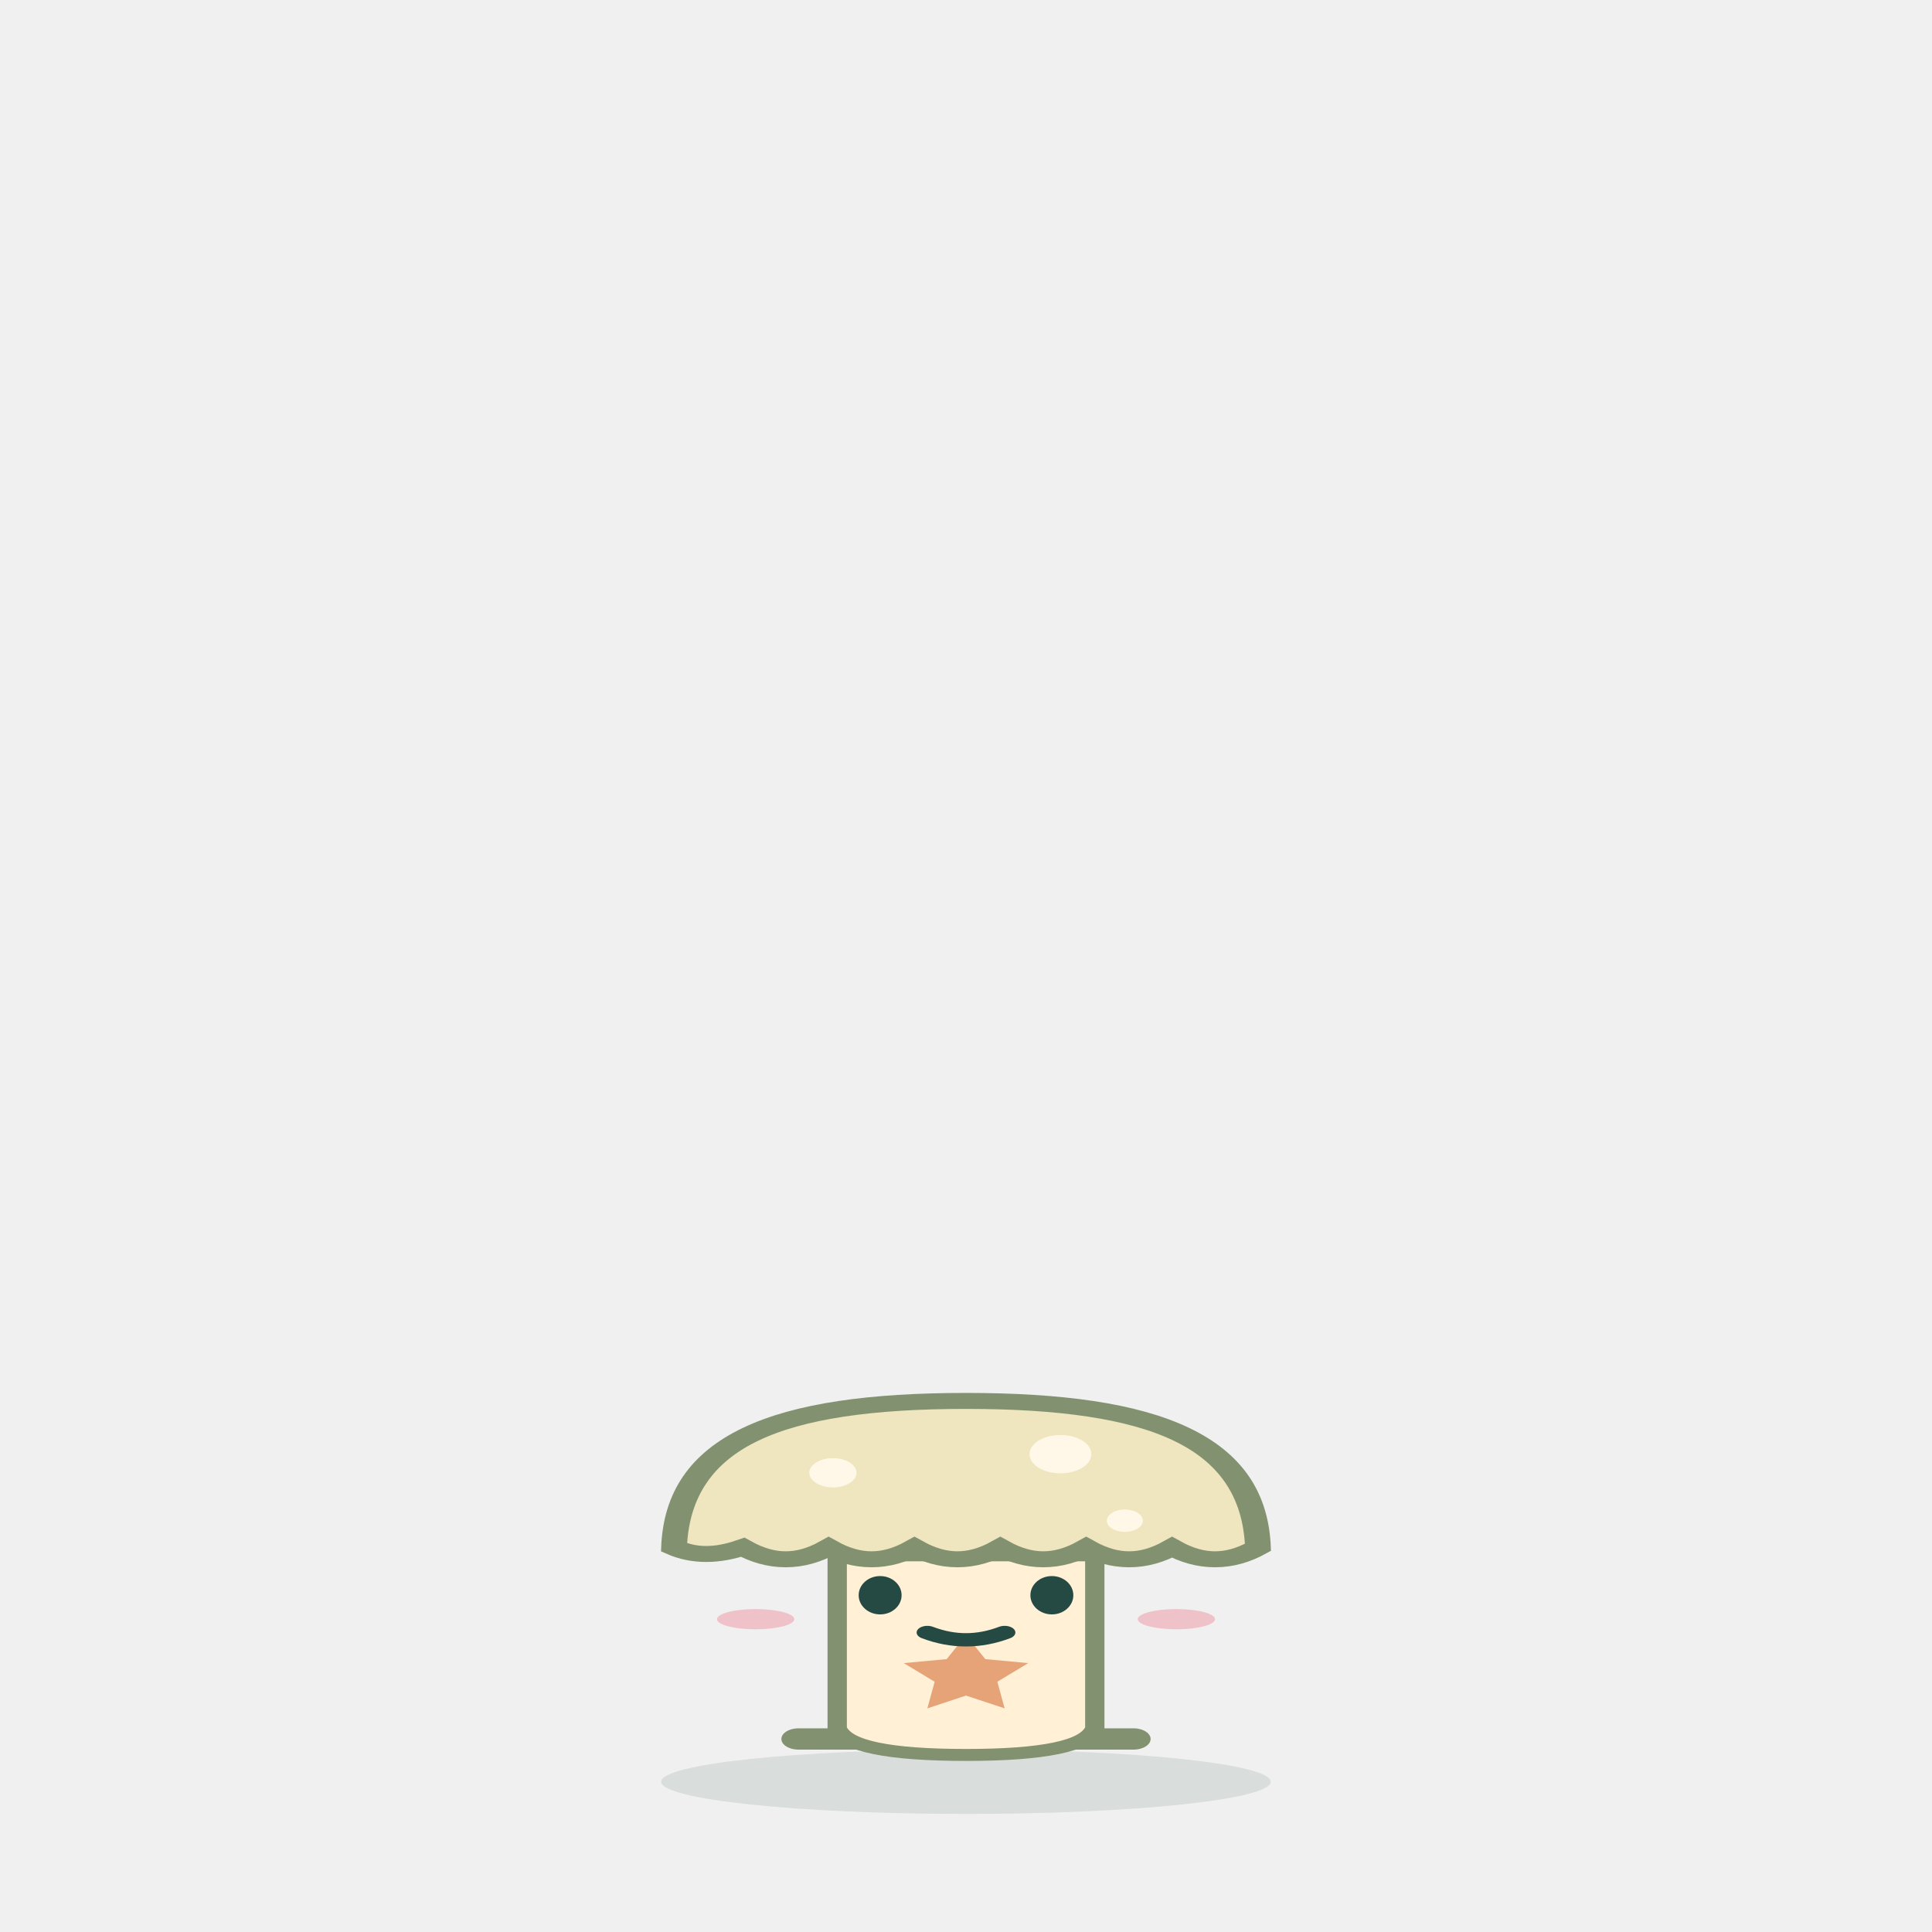
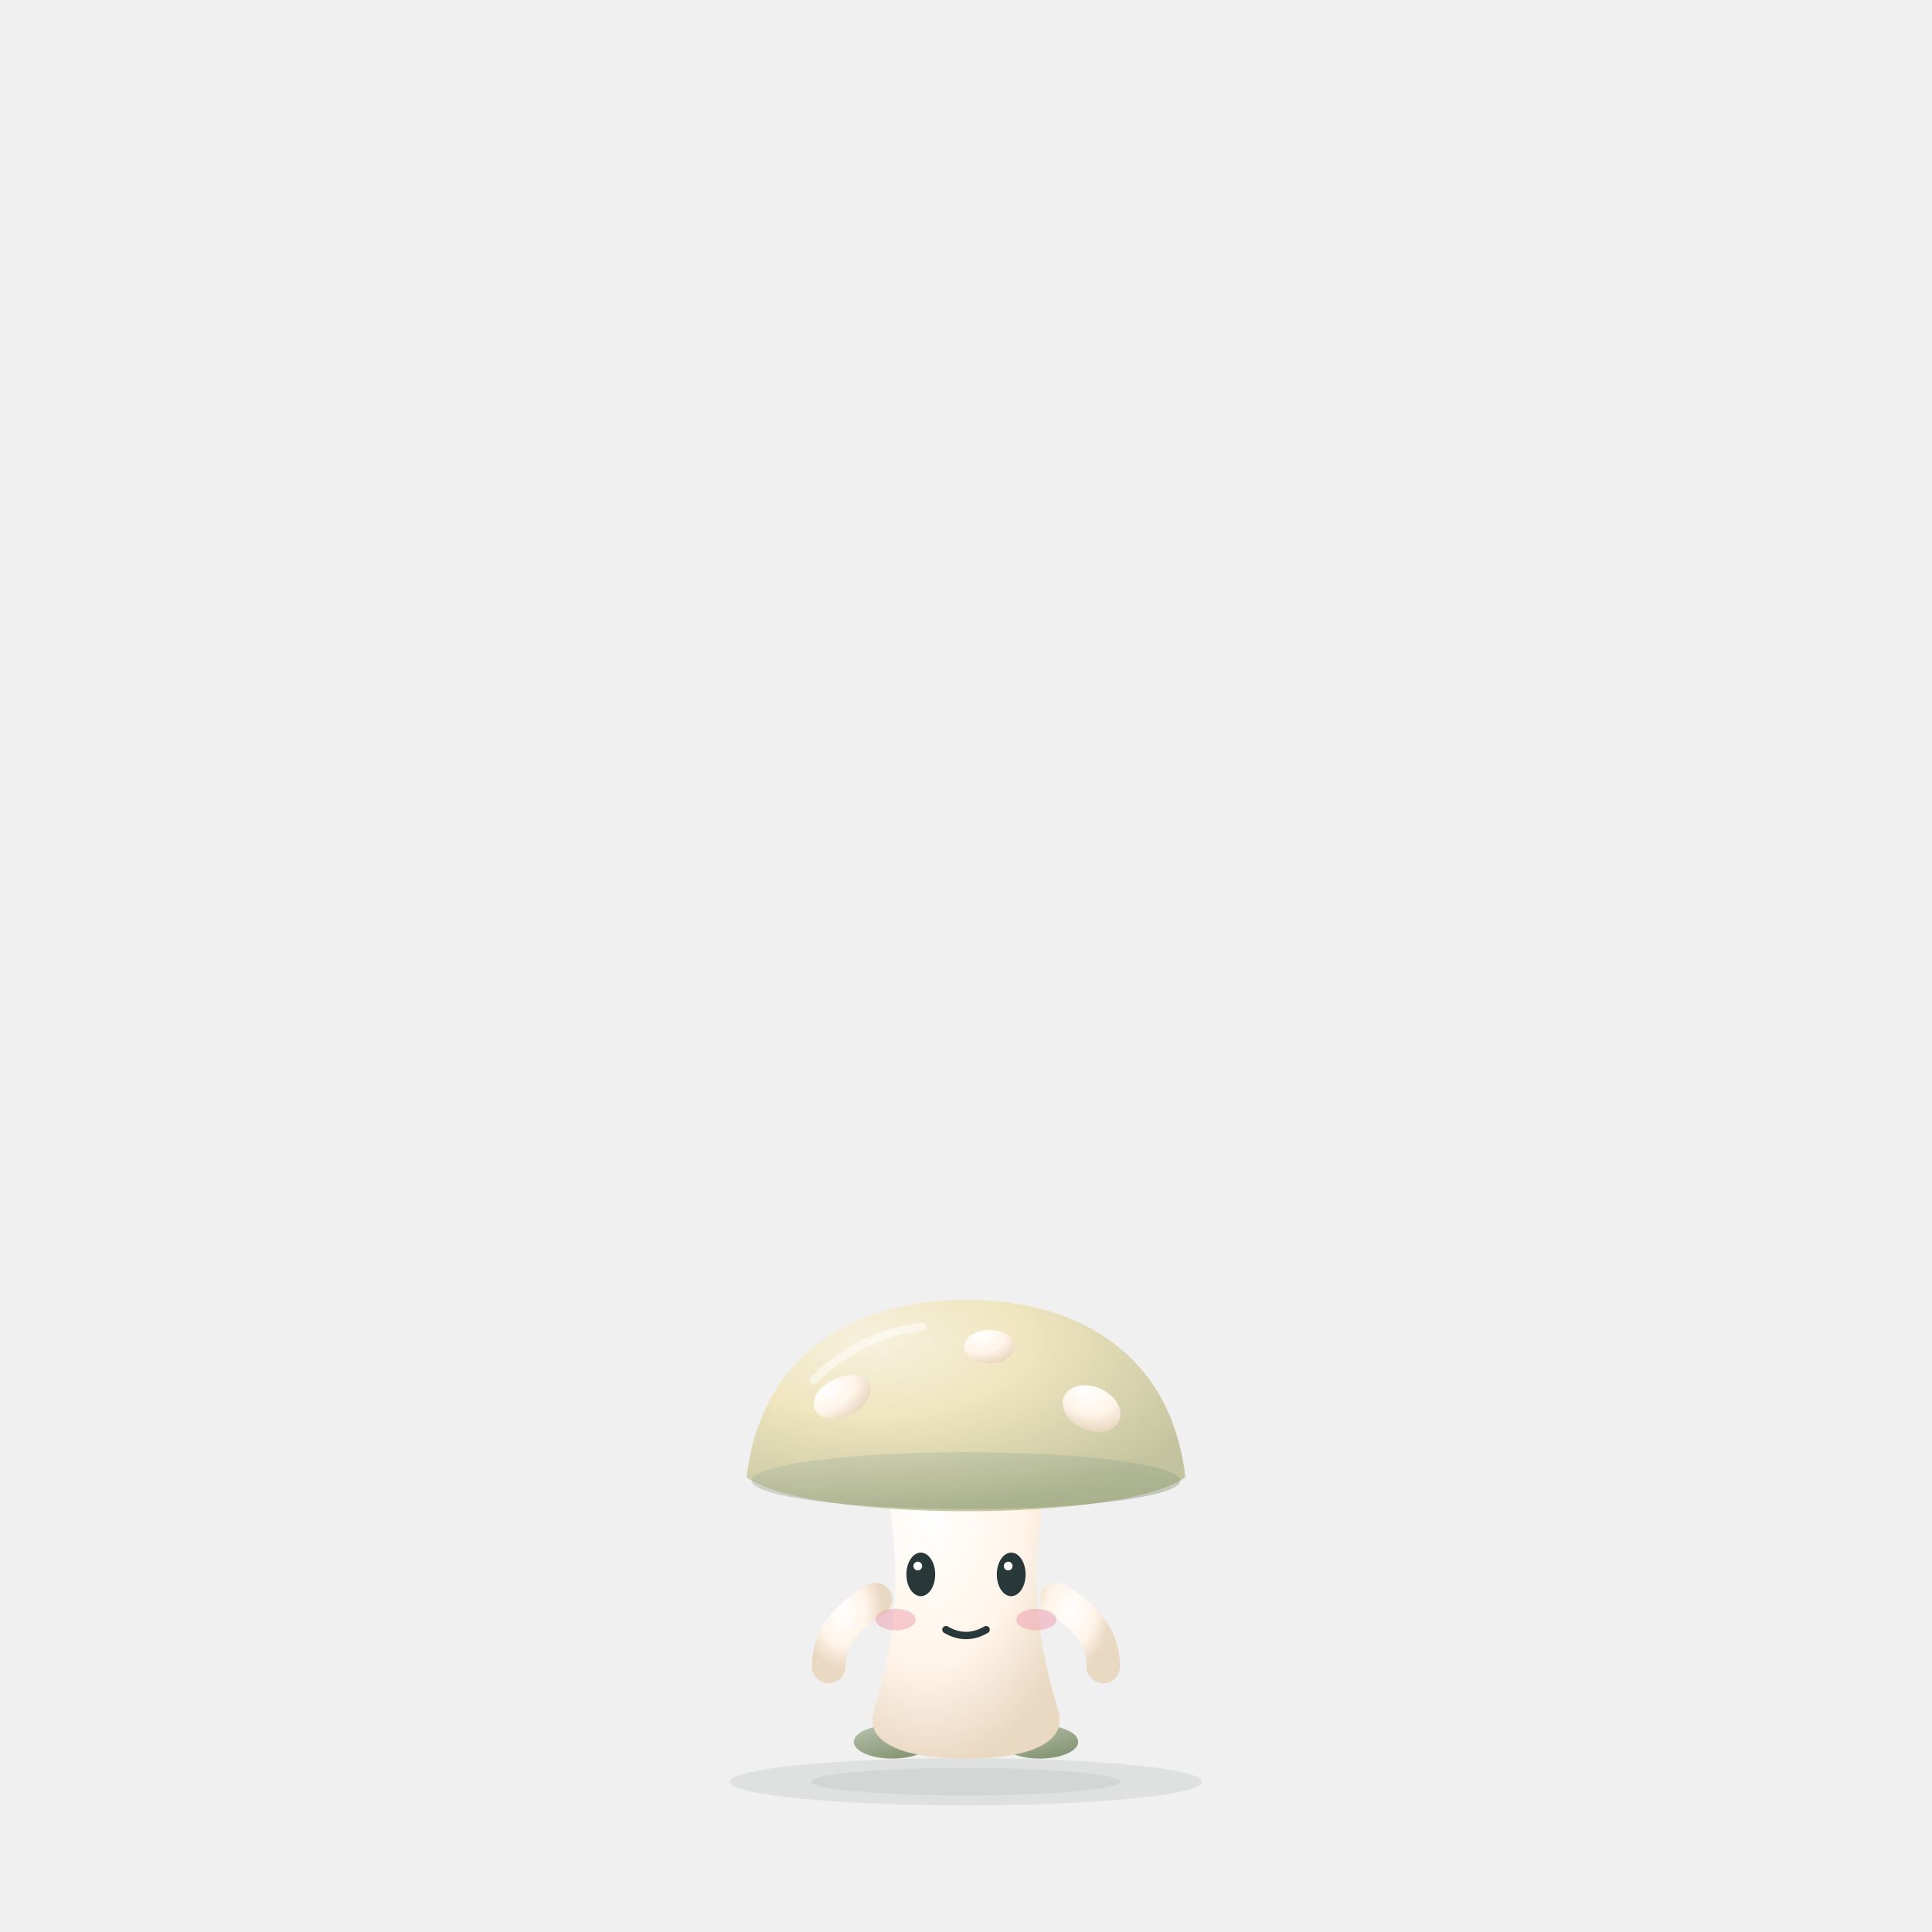
- <svg xmlns="http://www.w3.org/2000/svg" viewBox="-15 -25 45 45" role="img" data-species="mushroom" aria-label="Paper Mushroom">
-   <style>#body-js{transform-origin:7.5px 15px}.breathe{animation:breathe 3s ease-in-out infinite}.rest{animation:breathe 5s ease-in-out infinite}.celebrate{animation:bounce .7s ease-in-out infinite}.work{animation:breathe 1.7s ease-in-out infinite}.sway{animation:sway 1s ease-in-out infinite}.sparkle,.dream{animation:glow 1.6s ease-in-out infinite}.leaf{transform-origin:7.5px 3.7px;animation:sway 3s ease-in-out infinite}@keyframes breathe{50%{transform:translateY(-.25px) scaleY(1.012)}}@keyframes bounce{50%{transform:translateY(-1px) rotate(-2deg)}}@keyframes sway{50%{transform:rotate(3deg)}}@keyframes glow{50%{opacity:.4}}@media(prefers-reduced-motion:reduce){*{animation:none!important}}</style>
-   <ellipse id="shadow-js" cx="7.5" cy="16.5" rx="7.1" ry=".75" fill="#294b43" opacity=".12" />
-   <g data-size-profile="legacy-pet-footprint" transform="translate(0 6.08) scale(1 .62)">
+ <svg xmlns="http://www.w3.org/2000/svg" viewBox="-15 -25 45 45" preserveAspectRatio="xMidYMid meet" role="img" data-species="mushroom" data-art-version="3" aria-label="Paper Mushroom">
+   <defs>
+     <radialGradient id="paint-body" cx=".29" cy=".20" r=".84">
+       <stop stop-color="#f7f1de" />
+       <stop offset=".42" stop-color="#efe5bf" />
+       <stop offset="1" stop-color="#c3c49f" />
+     </radialGradient>
+     <linearGradient id="paint-trim" x1=".2" y1="0" x2=".8" y2="1">
+       <stop stop-color="#b4bea9" />
+       <stop offset="1" stop-color="#829270" />
+     </linearGradient>
+     <radialGradient id="paint-cream" cx=".30" cy=".18" r=".85">
+       <stop stop-color="#ffffff" />
+       <stop offset=".6" stop-color="#fff4e8" />
+       <stop offset="1" stop-color="#e9d8c2" />
+     </radialGradient>
+     <linearGradient id="paint-gold" x1="0" y1="0" x2="1" y2="1">
+       <stop stop-color="#f2ccb5" />
+       <stop offset=".45" stop-color="#e7a378" />
+       <stop offset="1" stop-color="#d79970" />
+     </linearGradient>
+     <linearGradient id="paint-screen" x1="0" y1="0" x2=".8" y2="1">
+       <stop stop-color="#42615e" />
+       <stop offset="1" stop-color="#263d3b" />
+     </linearGradient>
+   </defs>
+   <style>#body-js{transform-origin:7.5px 16px}.idle-motion{animation:breathe 3.6s ease-in-out infinite}.working-motion{animation:focus 2.2s ease-in-out infinite}.happy-motion{animation:hop 1.3s ease-in-out infinite}.rest-motion{animation:rest 4.4s ease-in-out infinite}.reaction-motion{animation:greet 1.8s ease-in-out infinite}.crest{animation:crest 3.6s ease-in-out infinite}.tail{animation:tail 3.6s ease-in-out infinite}.claw-left{animation:claw-left 3.6s ease-in-out infinite}.claw-right{animation:claw-right 3.6s ease-in-out infinite}.happy-motion .claw-left{animation:wave-left 1.3s ease-in-out infinite}.happy-motion .claw-right{animation:wave-right 1.3s ease-in-out infinite}.happy-motion .limb-right{animation:wave-right 1.3s ease-in-out infinite}.working-motion .limb-left{animation:tap .65s ease-in-out infinite}.working-motion .limb-right{animation:tap .65s .32s ease-in-out infinite}.sparkles,.dream{animation:glow 1.8s ease-in-out infinite}.blink-open{animation:blink-open 4.1s linear infinite}.blink-lids{animation:blink-lids 4.1s linear infinite;opacity:0}.rest-motion .crest,.rest-motion .tail,.rest-motion .claw-left,.rest-motion .claw-right{animation-duration:5s}@keyframes breathe{50%{transform:translateY(-.16px)}}@keyframes focus{50%{transform:translateY(-.10px) rotate(.5deg)}}@keyframes rest{50%{transform:translateY(-.09px)}}@keyframes hop{0%,100%{transform:translateY(0) rotate(0)}40%{transform:translateY(-.65px) rotate(-1.2deg)}70%{transform:translateY(-.18px) rotate(1deg)}}@keyframes greet{50%{transform:translateY(-.3px) rotate(2deg)}}@keyframes crest{50%{transform:rotate(3deg)}}@keyframes tail{50%{transform:rotate(-5deg)}}@keyframes claw-left{50%{transform:rotate(-5deg)}}@keyframes claw-right{50%{transform:rotate(5deg)}}@keyframes wave-left{50%{transform:rotate(-20deg)}}@keyframes wave-right{50%{transform:rotate(20deg)}}@keyframes tap{50%{transform:translateY(.3px)}}@keyframes glow{50%{opacity:.35}}@keyframes blink-open{0%,93%,97%,100%{opacity:1}94%,96%{opacity:0}}@keyframes blink-lids{0%,93%,97%,100%{opacity:0}94%,96%{opacity:1}}@media(prefers-reduced-motion:reduce){*{animation:none!important}.blink-lids{display:none}}</style>
+   <ellipse id="shadow-js" cx="7.5" cy="16.5" rx="5.5" ry=".55" fill="#294b43" opacity=".09" />
+   <ellipse cx="7.5" cy="16.5" rx="3.6" ry=".32" fill="#294b43" opacity=".07" />
+   <g data-size-profile="compact-uniform" transform="translate(1.65 3.52) scale(.78)">
    <g id="body-js">
-       <g class="sway">
-         <path d="M3.6 15.2h7.8" stroke="#829270" stroke-width=".8" stroke-linecap="round" />
-         <path d="M4.5 8.3h6v6.5q-.3 1-3 1t-3-1z" fill="#fff0d6" stroke="#829270" stroke-width=".45" />
-         <path d="M.7 8C.8 4 3.1 2.5 7.5 2.5s6.7 1.5 6.8 5.5q-1 .9-2 0-1 .9-2 0-1 .9-2 0-1 .9-2 0-1 .9-2 0-1 .9-2 0-.9.5-1.6 0Z" fill="#efe5bf" stroke="#829270" stroke-width=".6" />
-         <circle cx="4.4" cy="5.2" r=".55" fill="#fff8e8" />
-         <circle cx="9.7" cy="4.5" r=".72" fill="#fff8e8" />
-         <circle cx="11.2" cy="7" r=".42" fill="#fff8e8" />
-         <g id="paper-parade-idle-accent">
-           <path d="M7.5 11.3l.45.9 1 .15-.72.7.17 1-.9-.48-.9.48.17-1-.72-.7 1-.15z" fill="#e7a378" />
+       <g class="reaction-motion" style="transform-origin:7.5px 16px">
+         <ellipse cx="5.3" cy="15.45" rx="1.15" ry=".5" fill="url(#paint-trim)" />
+         <ellipse cx="9.7" cy="15.45" rx="1.15" ry=".5" fill="url(#paint-trim)" />
+         <g class="limb-left" style="transform-origin:4.8px 11px">
+           <path d="M4.8 11.2q-1.4.8-1.4 2" fill="none" stroke="url(#paint-cream)" stroke-width="1.0" stroke-linecap="round" />
        </g>
-         <g id="eyes-js" fill="#254a44">
-           <ellipse cx="5.5" cy="9.8" rx=".5" ry=".72" />
-           <ellipse cx="9.5" cy="9.8" rx=".5" ry=".72" />
+         <g class="limb-right" style="transform-origin:10.2px 11px">
+           <path d="M10.2 11.2q1.4.8 1.4 2" fill="none" stroke="url(#paint-cream)" stroke-width="1.0" stroke-linecap="round" />
+         </g>
+         <path d="M5.0 7.15h5c-.6 3-.5 4.9.25 7.35.3.95-.8 1.45-2.75 1.45s-3.05-.5-2.75-1.45c.75-2.45.85-4.35.25-7.35Z" fill="url(#paint-cream)" />
+         <g class="crest" style="transform-origin:7.5px 8px">
+           <path d="M.95 7.55C1.35 4.0 4.0 2.25 7.5 2.25s6.15 1.75 6.55 5.3c-1.85 1.35-11.25 1.35-13.1 0Z" fill="url(#paint-body)" />
+           <ellipse cx="7.5" cy="7.65" rx="6.4" ry=".85" fill="url(#paint-trim)" opacity=".45" />
+           <ellipse cx="3.8" cy="5.15" rx=".9" ry=".58" transform="rotate(-25 3.8 5.15)" fill="url(#paint-cream)" />
+           <ellipse cx="8.2" cy="3.65" rx=".75" ry=".5" fill="url(#paint-cream)" />
+           <ellipse cx="11.25" cy="5.5" rx=".9" ry=".65" transform="rotate(24 11.25 5.5)" fill="url(#paint-cream)" />
+           <path d="M2.95 4.65q1.35-1.35 3.25-1.6" fill="none" stroke="#ffffff" stroke-width=".25" stroke-linecap="round" opacity=".48" />
+         </g>
+         <g id="paper-parade-idle-accent" />
+         <g id="eyes-js" fill="#283738">
+           <g class="blink-open">
+             <ellipse cx="6.15" cy="10.45" rx="0.43" ry="0.65" />
+             <ellipse cx="8.85" cy="10.45" rx="0.43" ry="0.65" />
+             <circle cx="6.06" cy="10.20" r=".13" fill="white" />
+             <circle cx="8.76" cy="10.20" r=".13" fill="white" />
+           </g>
+           <g class="blink-lids">
+             <path d="M5.72 10.45q0.43 .40 0.86 0M8.42 10.45q0.43 .40 0.86 0" fill="none" stroke="#283738" stroke-width=".25" stroke-linecap="round" />
+           </g>
        </g>
        <g id="eyes-doze" style="display:none">
-           <path d="M3.3 9.1h2.4m4.2 0h2.4" stroke="#254a44" stroke-width=".7" />
+           <path d="M5.72 10.45q0.43 .40 0.86 0M8.42 10.45q0.43 .40 0.86 0" fill="none" stroke="#283738" stroke-width=".25" stroke-linecap="round" />
        </g>
-         <ellipse cx="2.6" cy="10.7" rx=".9" ry=".38" fill="#ee9caa" opacity=".55" />
-         <ellipse cx="12.4" cy="10.7" rx=".9" ry=".38" fill="#ee9caa" opacity=".55" />
-         <g fill="none" stroke="#254a44" stroke-width=".5" stroke-linecap="round">
-           <path d="M6.6 11.2q.9.55 1.8 0" />
-         </g>
+         <ellipse cx="5.40" cy="11.80" rx=".60" ry=".32" fill="#ed94a7" opacity=".46" />
+         <ellipse cx="9.60" cy="11.80" rx=".60" ry=".32" fill="#ed94a7" opacity=".46" />
+         <path d="M6.9 12.1q.6 0.35 1.2 0" fill="none" stroke="#283738" stroke-width=".22" stroke-linecap="round" />
      </g>
    </g>
  </g>
</svg>
